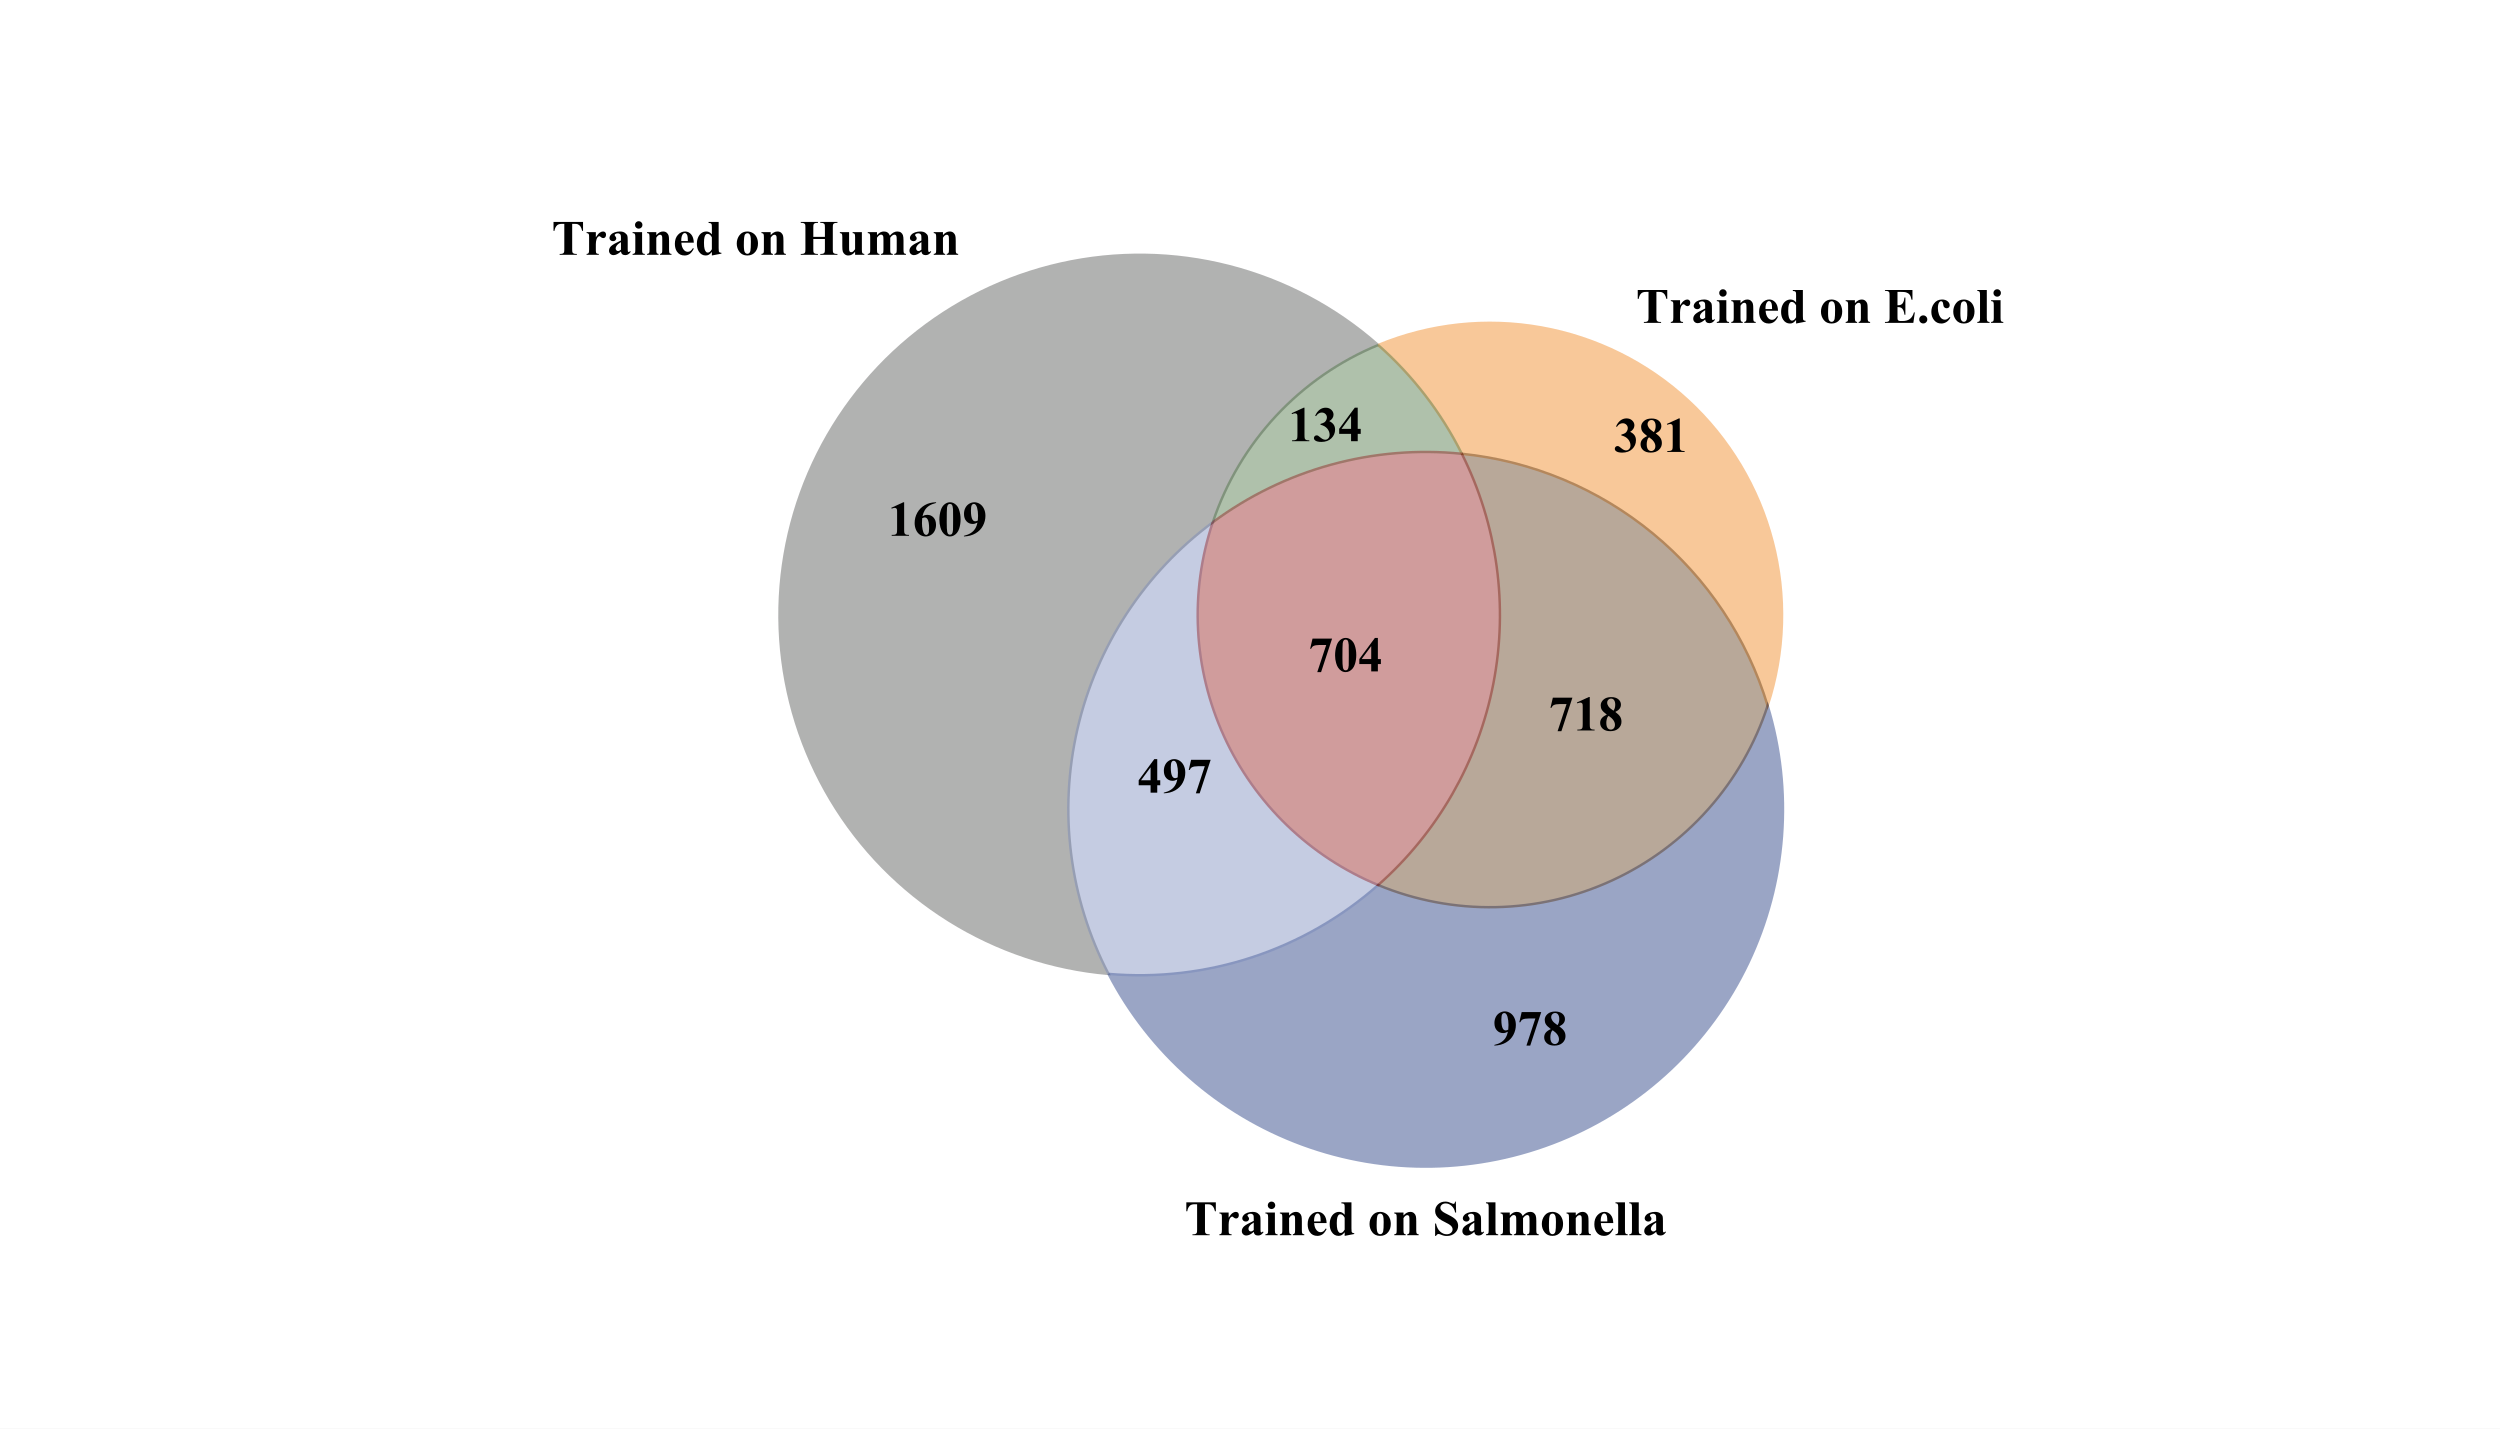
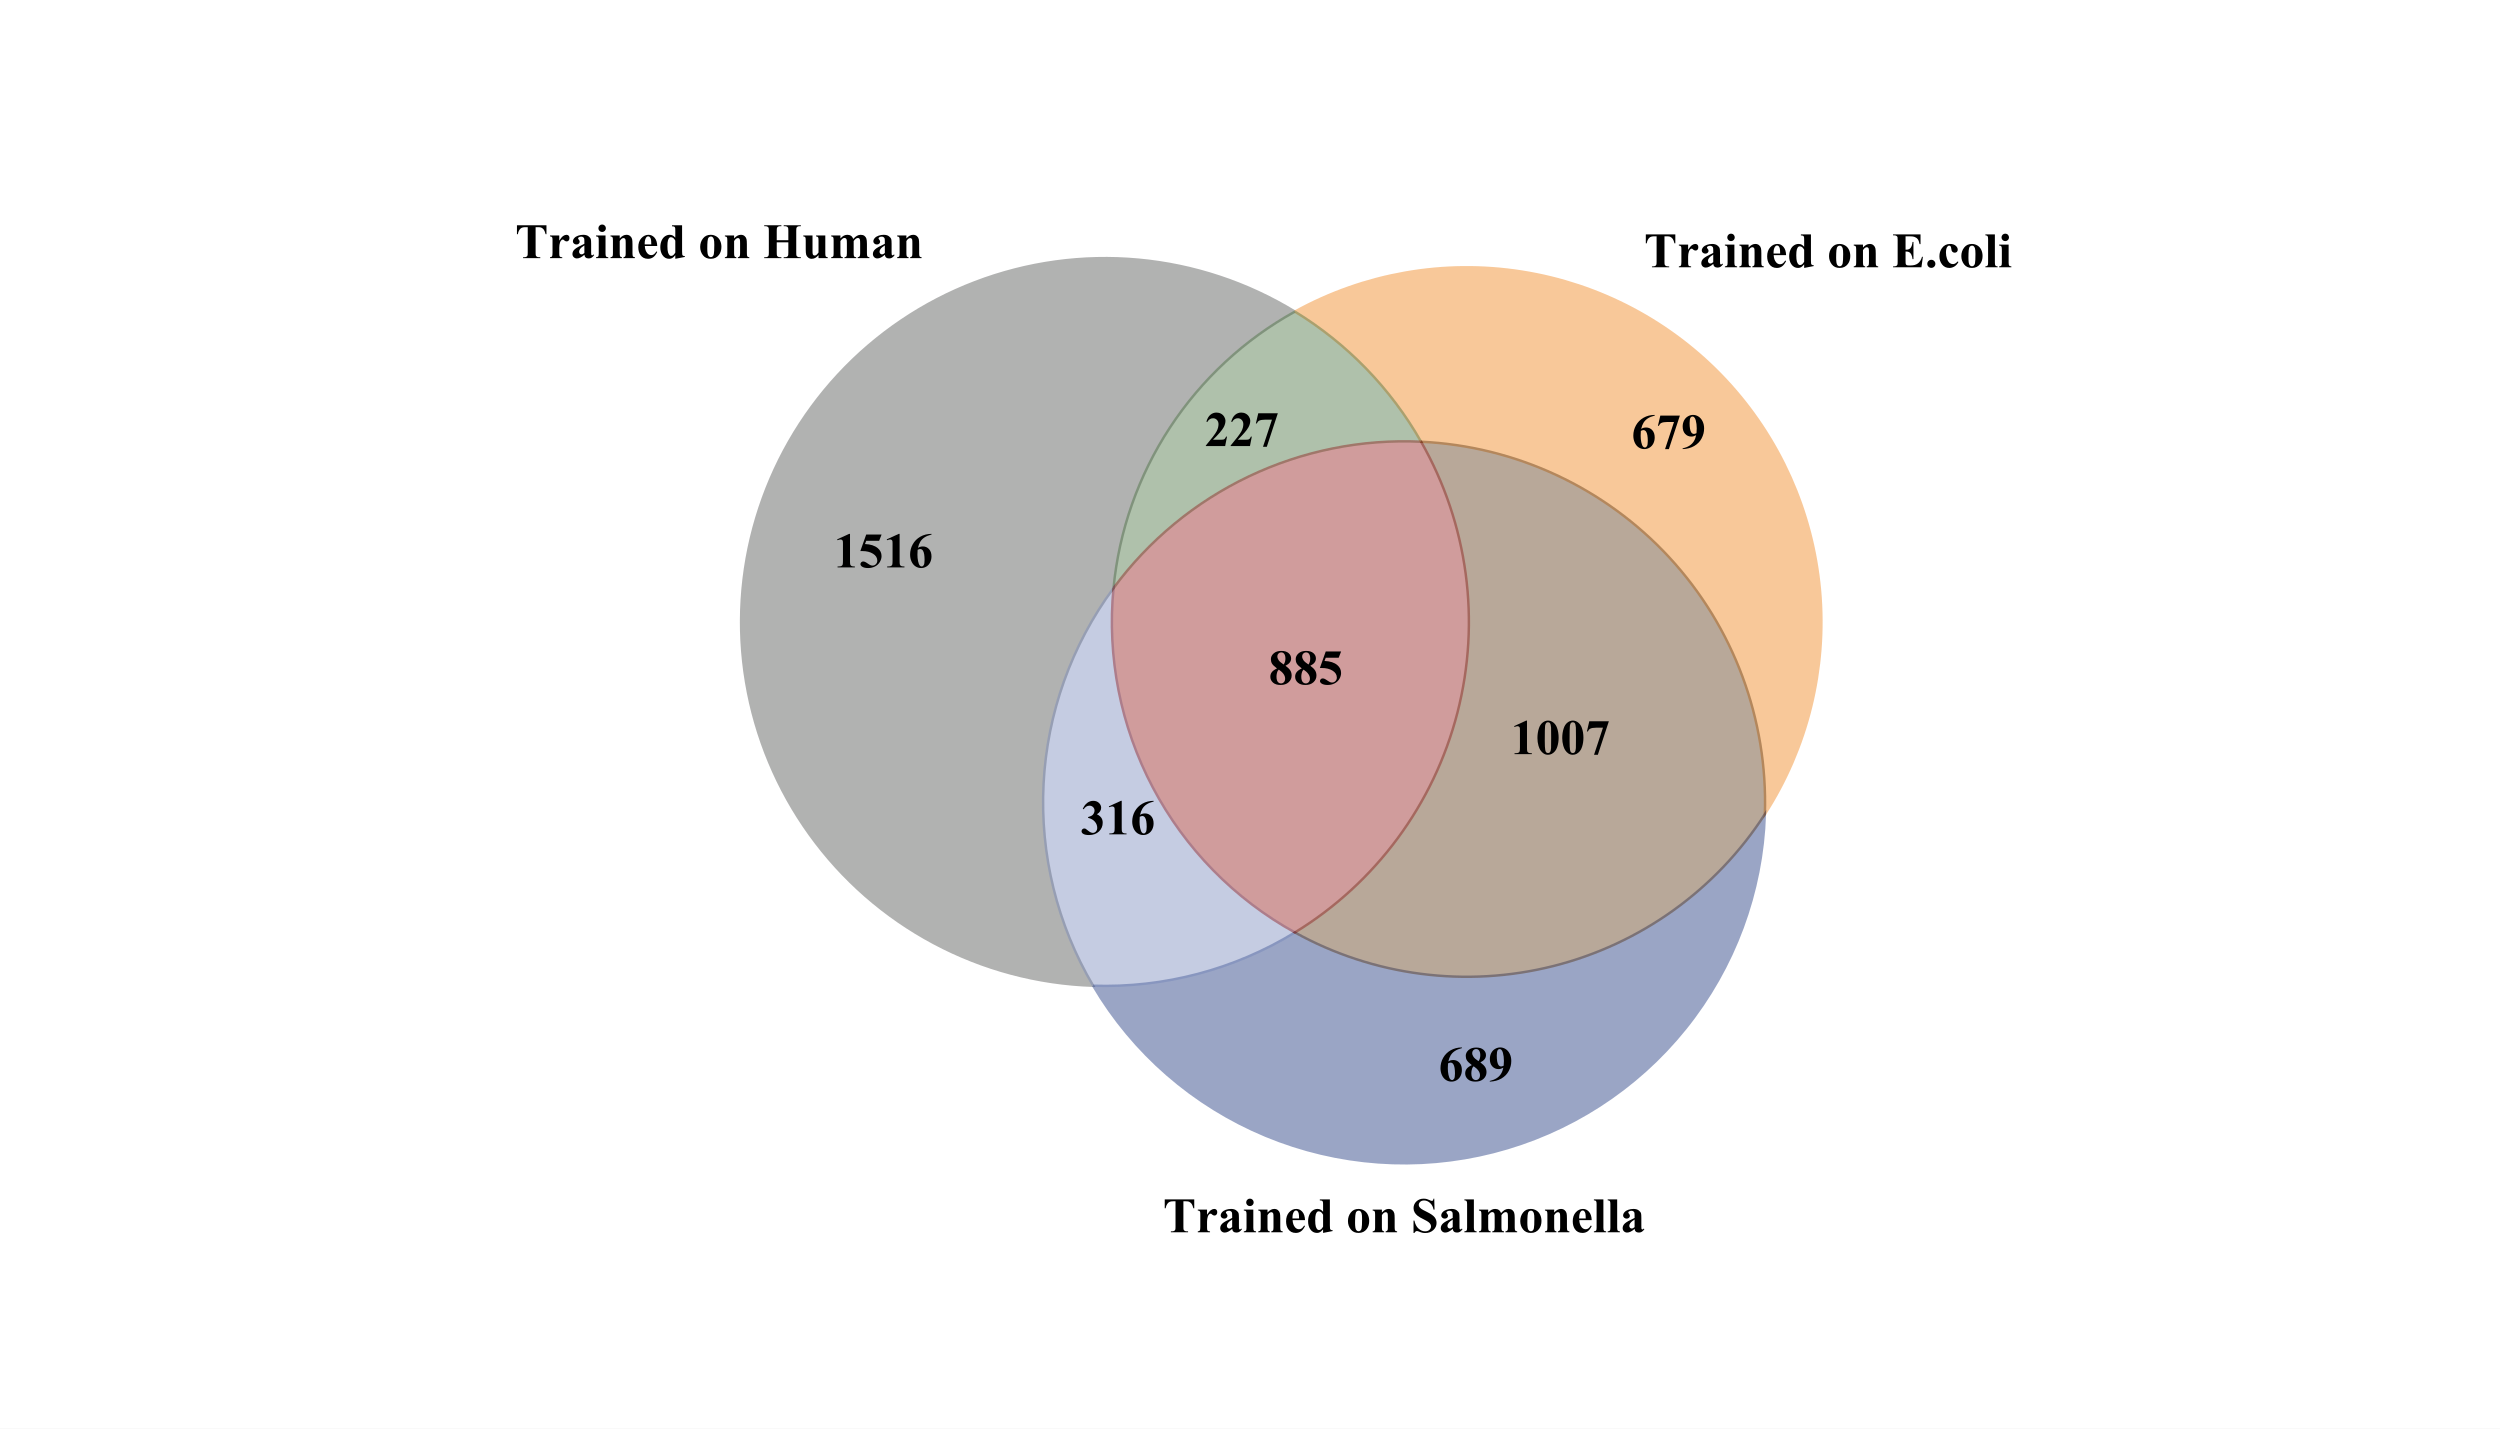
<svg xmlns="http://www.w3.org/2000/svg" xmlns:xlink="http://www.w3.org/1999/xlink" height="576pt" version="1.1" viewBox="0 0 1008 576" width="1008pt">
  <defs>
    <style type="text/css">
*{stroke-linecap:butt;stroke-linejoin:round;}
  </style>
  </defs>
  <g id="figure_1">
    <g id="patch_1">
      <path d="M 0 576  L 1008 576  L 1008 0  L 0 0  z " style="fill:#ffffff;" />
    </g>
    <g id="axes_1">
      <g id="patch_2">
-         <path clip-path="url(#p890571fbb8)" d="M 555.679 139.116  C 538.462 123.911 517.88 113.004 495.63 107.296  C 473.38 101.587 450.09 101.238 427.679 106.276  C 405.268 111.315 384.368 121.598 366.702 136.281  C 349.036 150.963 335.103 169.628 326.05 190.74  C 316.997 211.851 313.08 234.812 314.622 257.731  C 316.165 280.65 323.122 302.879 334.921 322.588  C 346.721 342.296 363.029 358.927 382.503 371.11  C 401.976 383.293 424.065 390.685 446.949 392.676  C 431.177 362.287 426.741 327.249 434.444 293.889  C 442.147 260.528 461.495 230.982 488.994 210.585  C 494.347 194.594 503.071 179.937 514.575 167.608  C 526.079 155.279 540.097 145.562 555.679 139.116  " style="fill:#3d3e3d;opacity:0.4;stroke:#3d3e3d;stroke-linejoin:miter;" />
+         <path clip-path="url(#p8c8523b0d9)" d="M 522.103 125.64  C 502.943 113.919 481.345 106.752 458.978 104.694  C 436.611 102.636 414.068 105.741 393.09 113.769  C 372.113 121.797 353.256 134.536 337.978 151.001  C 322.7 167.466 311.405 187.221 304.965 208.739  C 298.526 230.258 297.113 252.97 300.836 275.121  C 304.558 297.271 313.318 318.274 326.438 336.506  C 339.557 354.737 356.689 369.715 376.51 380.281  C 396.331 390.847 418.316 396.722 440.765 397.452  C 426.263 372.872 419.306 344.561 420.764 316.059  C 422.221 287.557 432.03 260.103 448.964 237.13  C 451.185 214.006 459.006 191.766 471.748 172.342  C 484.491 152.918 501.776 136.887 522.103 125.64  " style="fill:#3d3e3d;opacity:0.4;stroke:#3d3e3d;stroke-linejoin:miter;" />
      </g>
      <g id="patch_3">
-         <path clip-path="url(#p890571fbb8)" d="M 555.679 139.116  C 562.639 145.262 568.992 152.061 574.654 159.42  C 580.315 166.779 585.257 174.664 589.413 182.966  C 617.688 185.843 644.489 197.023 666.426 215.092  C 688.363 233.16 704.472 257.322 712.714 284.521  C 719.698 263.113 720.4 240.145 714.736 218.35  C 709.073 196.556 697.278 176.836 680.755 161.536  C 664.232 146.237 643.664 135.991 621.499 132.018  C 599.334 128.045 576.488 130.509 555.679 139.116  " style="fill:#ee7600;opacity:0.4;stroke:#ee7600;stroke-linejoin:miter;" />
+         <path clip-path="url(#p8c8523b0d9)" d="M 522.103 125.64  C 532.618 132.073 542.28 139.805 550.862 148.653  C 559.443 157.502 566.876 167.397 572.983 178.104  C 611.169 179.905 647.149 196.68 673.078 224.772  C 699.007 252.863 712.853 290.068 711.597 328.276  C 728.85 301.497 736.673 269.707 733.817 237.98  C 730.961 206.252 717.587 176.37 695.829 153.102  C 674.07 129.835 645.151 114.489 613.685 109.516  C 582.22 104.542 549.977 110.219 522.103 125.64  " style="fill:#ee7600;opacity:0.4;stroke:#ee7600;stroke-linejoin:miter;" />
      </g>
      <g id="patch_4">
-         <path clip-path="url(#p890571fbb8)" d="M 555.679 139.116  C 540.097 145.562 526.079 155.279 514.575 167.608  C 503.071 179.937 494.347 194.594 488.994 210.585  C 503.299 199.974 519.448 192.107 536.621 187.384  C 553.794 182.661 571.694 181.163 589.413 182.966  C 585.257 174.664 580.315 166.779 574.654 159.42  C 568.992 152.061 562.639 145.262 555.679 139.116  " style="fill:#37652d;opacity:0.4;stroke:#37652d;stroke-linejoin:miter;" />
+         <path clip-path="url(#p8c8523b0d9)" d="M 522.103 125.64  C 501.776 136.887 484.491 152.918 471.748 172.342  C 459.006 191.766 451.185 214.006 448.964 237.13  C 463.18 217.845 481.94 202.365 503.573 192.068  C 525.207 181.772 549.051 176.975 572.983 178.104  C 566.876 167.397 559.443 157.502 550.862 148.653  C 542.28 139.805 532.618 132.073 522.103 125.64  " style="fill:#37652d;opacity:0.4;stroke:#37652d;stroke-linejoin:miter;" />
      </g>
      <g id="patch_5">
-         <path clip-path="url(#p890571fbb8)" d="M 446.949 392.676  C 463.489 424.542 491.357 449.103 525.048 461.508  C 558.74 473.912 595.882 473.286 629.136 459.753  C 662.391 446.22 689.415 420.733 704.871 388.328  C 720.327 355.922 723.126 318.881 712.714 284.521  C 707.679 299.953 699.508 314.18 688.716 326.306  C 677.924 338.432 664.741 348.197 649.996 354.988  C 635.252 361.779 619.262 365.449 603.032 365.769  C 586.802 366.089 570.68 363.05 555.679 356.845  C 540.929 369.872 523.684 379.766 504.994 385.925  C 486.303 392.084 466.554 394.381 446.949 392.676  " style="fill:#031f6f;opacity:0.4;stroke:#031f6f;stroke-linejoin:miter;" />
+         <path clip-path="url(#p8c8523b0d9)" d="M 440.765 397.452  C 456.776 424.59 481.174 445.808 510.27 457.9  C 539.366 469.991 571.616 472.313 602.145 464.516  C 632.673 456.718 659.859 439.215 679.593 414.651  C 699.327 390.088 710.561 359.768 711.597 328.276  C 691.954 358.764 661.433 380.668 626.262 389.52  C 591.091 398.371 553.838 393.524 522.103 375.966  C 509.951 383.4 496.781 389.025 483.007 392.664  C 469.234 396.302 455.004 397.915 440.765 397.452  " style="fill:#031f6f;opacity:0.4;stroke:#031f6f;stroke-linejoin:miter;" />
      </g>
      <g id="patch_6">
-         <path clip-path="url(#p890571fbb8)" d="M 446.949 392.676  C 466.554 394.381 486.303 392.084 504.994 385.925  C 523.684 379.766 540.929 369.872 555.679 356.845  C 528.119 345.445 505.89 323.993 493.517 296.855  C 481.144 269.717 479.527 238.868 488.994 210.585  C 461.495 230.982 442.147 260.528 434.444 293.889  C 426.741 327.249 431.177 362.287 446.949 392.676  " style="fill:#6e80b7;opacity:0.4;stroke:#6e80b7;stroke-linejoin:miter;" />
+         <path clip-path="url(#p8c8523b0d9)" d="M 440.765 397.452  C 455.004 397.915 469.234 396.302 483.007 392.664  C 496.781 389.025 509.951 383.4 522.103 375.966  C 497.712 362.471 477.789 342.136 464.796 317.473  C 451.804 292.81 446.3 264.879 448.964 237.13  C 432.03 260.103 422.221 287.557 420.764 316.059  C 419.306 344.561 426.263 372.872 440.765 397.452  " style="fill:#6e80b7;opacity:0.4;stroke:#6e80b7;stroke-linejoin:miter;" />
      </g>
      <g id="patch_7">
-         <path clip-path="url(#p890571fbb8)" d="M 589.413 182.966  C 603.75 211.607 608.219 244.201 602.119 275.643  C 596.019 307.085 579.686 335.644 555.679 356.845  C 570.68 363.05 586.802 366.089 603.032 365.769  C 619.262 365.449 635.252 361.779 649.996 354.988  C 664.741 348.197 677.924 338.432 688.716 326.306  C 699.508 314.18 707.679 299.953 712.714 284.521  C 704.472 257.322 688.363 233.16 666.426 215.092  C 644.489 197.023 617.688 185.843 589.413 182.966  " style="fill:#4d2600;opacity:0.4;stroke:#4d2600;stroke-linejoin:miter;" />
+         <path clip-path="url(#p8c8523b0d9)" d="M 572.983 178.104  C 591.872 211.218 597.131 250.424 587.637 287.345  C 578.143 324.266 554.623 356.072 522.103 375.966  C 553.838 393.524 591.091 398.371 626.262 389.52  C 661.433 380.668 691.954 358.764 711.597 328.276  C 712.853 290.068 699.007 252.863 673.078 224.772  C 647.149 196.68 611.169 179.905 572.983 178.104  " style="fill:#4d2600;opacity:0.4;stroke:#4d2600;stroke-linejoin:miter;" />
      </g>
      <g id="patch_8">
-         <path clip-path="url(#p890571fbb8)" d="M 488.994 210.585  C 479.527 238.868 481.144 269.717 493.517 296.855  C 505.89 323.993 528.119 345.445 555.679 356.845  C 579.686 335.644 596.019 307.085 602.119 275.643  C 608.219 244.201 603.75 211.607 589.413 182.966  C 571.694 181.163 553.794 182.661 536.621 187.384  C 519.448 192.107 503.299 199.974 488.994 210.585  " style="fill:#890707;opacity:0.4;stroke:#890707;stroke-linejoin:miter;" />
+         <path clip-path="url(#p8c8523b0d9)" d="M 448.964 237.13  C 446.3 264.879 451.804 292.81 464.796 317.473  C 477.789 342.136 497.712 362.471 522.103 375.966  C 554.623 356.072 578.143 324.266 587.637 287.345  C 597.131 250.424 591.872 211.218 572.983 178.104  C 549.051 176.975 525.207 181.772 503.573 192.068  C 481.94 202.365 463.18 217.845 448.964 237.13  " style="fill:#890707;opacity:0.4;stroke:#890707;stroke-linejoin:miter;" />
      </g>
      <g id="text_1">
        <defs>
          <path d="M 32.562 67.578  L 32.562 13.422  Q 32.562 7.328 33.094 5.641  Q 33.641 3.953 35.344 2.875  Q 37.062 1.812 40.828 1.812  L 42.328 1.812  L 42.328 0  L 7.469 0  L 7.469 1.812  L 9.234 1.812  Q 13.484 1.812 15.281 2.781  Q 17.094 3.766 17.719 5.469  Q 18.359 7.172 18.359 13.422  L 18.359 47.75  Q 18.359 52.344 17.922 53.484  Q 17.484 54.641 16.281 55.438  Q 15.094 56.25 13.531 56.25  Q 11.031 56.25 7.469 54.688  L 6.594 56.453  L 30.953 67.578  z " id="TimesNewRomanPS-BoldMT-49" />
+           <path d="M 15.234 66.219  L 46.234 66.219  L 41.312 53.609  L 15.234 53.609  L 12.75 47.016  Q 29.594 46.391 38.672 38.625  Q 46.141 32.234 46.141 22.703  Q 46.141 16.609 42.672 10.766  Q 39.203 4.938 32.906 1.781  Q 26.609 -1.375 19.094 -1.375  Q 10.984 -1.375 6.641 1.656  Q 3.609 3.812 3.609 6.547  Q 3.609 8.641 5.188 10.25  Q 6.781 11.859 8.891 11.859  Q 10.797 11.859 12.75 11.078  Q 14.703 10.297 19.438 6.984  Q 22.406 4.938 24.562 4.156  Q 26.078 3.562 27.984 3.562  Q 31.984 3.562 34.781 6.484  Q 37.594 9.422 37.594 13.531  Q 37.594 22.125 29 27.484  Q 20.406 32.859 7.328 32.859  Q 6 32.859 3.375 32.812  z " id="TimesNewRomanPS-BoldMT-53" />
          <path d="M 46.969 67.578  L 46.969 66.219  Q 38.141 63.969 32.781 60.422  Q 27.438 56.891 24.328 51.828  Q 21.234 46.781 19.531 39.312  Q 21.688 40.766 23.094 41.219  Q 26.266 42.188 29.5 42.188  Q 36.922 42.188 41.875 36.781  Q 46.828 31.391 46.828 22.078  Q 46.828 15.531 44.141 10.062  Q 41.453 4.594 36.516 1.609  Q 31.594 -1.375 25.984 -1.375  Q 19.875 -1.375 14.688 1.969  Q 9.516 5.328 6.609 11.766  Q 3.719 18.219 3.719 25.781  Q 3.719 36.922 9.062 46.516  Q 14.406 56.109 24.234 61.797  Q 34.078 67.484 46.969 67.578  z M 18.891 35.359  Q 18.5 28.609 18.5 25.484  Q 18.5 18.75 19.797 12.453  Q 21.094 6.156 23.344 3.609  Q 24.953 1.812 27.156 1.812  Q 29.391 1.812 31.141 4.422  Q 32.906 7.031 32.906 15.047  Q 32.906 28.516 29.641 33.641  Q 27.547 36.969 23.969 36.969  Q 22.016 36.969 18.891 35.359  z " id="TimesNewRomanPS-BoldMT-54" />
+         </defs>
+         <g transform="translate(336.2092 228.7635)scale(0.2 -0.2)">
+           <use xlink:href="#TimesNewRomanPS-BoldMT-49" />
+           <use x="50" xlink:href="#TimesNewRomanPS-BoldMT-53" />
+           <use x="100" xlink:href="#TimesNewRomanPS-BoldMT-49" />
+           <use x="150" xlink:href="#TimesNewRomanPS-BoldMT-54" />
+         </g>
+       </g>
+       <g id="text_2">
+         <defs>
+           <path d="M 17.719 -1.375  L 35.75 53.266  L 22.016 53.266  Q 13.969 53.266 9.906 51.172  Q 7.078 49.703 5.219 45.656  L 3.375 45.656  L 8.156 66.219  L 47.609 66.219  L 25.391 -1.375  z " id="TimesNewRomanPS-BoldMT-55" />
+           <path d="M 3.078 -1.375  L 3.078 0  Q 11.188 1.859 16.828 5.469  Q 22.469 9.078 25.75 14.406  Q 29.047 19.734 30.375 26.656  Q 27.344 25.094 25.219 24.484  Q 23.094 23.875 20.75 23.875  Q 13.234 23.875 8.219 29.297  Q 3.219 34.719 3.219 44.141  Q 3.219 50.688 5.922 56.125  Q 8.641 61.578 13.672 64.578  Q 18.703 67.578 24.125 67.578  Q 29.938 67.578 35.109 64.25  Q 40.281 60.938 43.359 54.641  Q 46.438 48.344 46.438 40.281  Q 46.438 29.828 41.422 20.25  Q 36.422 10.688 26.516 4.906  Q 16.609 -0.875 3.078 -1.375  z M 31.109 30.766  Q 31.594 36.234 31.594 40.375  Q 31.594 49.266 29.547 56.938  Q 28.375 61.188 26.078 63.188  Q 24.859 64.266 22.906 64.266  Q 20.453 64.266 19.094 62.156  Q 17.188 59.281 17.188 51.172  Q 17.188 37.641 20.406 32.516  Q 22.516 29.203 26.078 29.203  Q 27.984 29.203 31.109 30.766  z " id="TimesNewRomanPS-BoldMT-57" />
+         </defs>
+         <g transform="translate(657.8089 180.8021)scale(0.2 -0.2)">
+           <use xlink:href="#TimesNewRomanPS-BoldMT-54" />
+           <use x="50" xlink:href="#TimesNewRomanPS-BoldMT-55" />
+           <use x="100" xlink:href="#TimesNewRomanPS-BoldMT-57" />
+         </g>
+       </g>
+       <g id="text_3">
+         <defs>
+           <path d="M 41.406 0  L 2.438 0  L 2.438 1.078  Q 20.359 22.406 24.188 29.781  Q 28.031 37.156 28.031 44.188  Q 28.031 49.312 24.859 52.703  Q 21.688 56.109 17.094 56.109  Q 9.578 56.109 5.422 48.578  L 3.609 49.219  Q 6.25 58.594 11.625 63.078  Q 17 67.578 24.031 67.578  Q 29.047 67.578 33.203 65.234  Q 37.359 62.891 39.703 58.812  Q 42.047 54.734 42.047 51.172  Q 42.047 44.672 38.422 37.984  Q 33.5 28.953 16.891 12.797  L 31.203 12.797  Q 36.469 12.797 38.062 13.234  Q 39.656 13.672 40.672 14.719  Q 41.703 15.766 43.359 19.141  L 45.125 19.141  z " id="TimesNewRomanPS-BoldMT-50" />
+         </defs>
+         <g transform="translate(485.6998 179.8629)scale(0.2 -0.2)">
+           <use xlink:href="#TimesNewRomanPS-BoldMT-50" />
+           <use x="50" xlink:href="#TimesNewRomanPS-BoldMT-50" />
+           <use x="100" xlink:href="#TimesNewRomanPS-BoldMT-55" />
+         </g>
+       </g>
+       <g id="text_4">
+         <defs>
+           <path d="M 34.078 37.406  Q 41.062 32.281 43.766 27.859  Q 46.484 23.438 46.484 17.719  Q 46.484 9.719 40.453 4.172  Q 34.422 -1.375 24.078 -1.375  Q 14.266 -1.375 8.891 3.453  Q 3.516 8.297 3.516 15.281  Q 3.516 20.609 6.609 24.609  Q 9.719 28.609 16.938 31.938  Q 9.078 37.938 6.859 41.75  Q 4.641 45.562 4.641 50.594  Q 4.641 57.234 10.281 62.281  Q 15.922 67.328 25.734 67.328  Q 35.203 67.328 40.297 62.859  Q 45.406 58.406 45.406 52.156  Q 45.406 47.469 42.641 43.875  Q 39.891 40.281 34.078 37.406  z M 30.375 39.891  Q 32.172 42.328 33.047 45.359  Q 33.938 48.391 33.938 52  Q 33.938 58.344 31.203 61.719  Q 29.156 64.312 25.531 64.312  Q 22.266 64.312 19.969 61.938  Q 17.672 59.578 17.672 56.062  Q 17.672 52.484 20.234 48.656  Q 22.797 44.828 30.375 39.891  z M 20.609 29.594  Q 19.094 28.219 18.453 27.094  Q 17.484 25.391 16.703 22.109  Q 15.922 18.844 15.922 15.281  Q 15.922 10.688 17.094 7.594  Q 18.266 4.5 20.438 3.125  Q 22.609 1.766 24.906 1.766  Q 28.469 1.766 30.906 4.375  Q 33.344 6.984 33.344 11.531  Q 33.344 21 20.609 29.594  z " id="TimesNewRomanPS-BoldMT-56" />
+         </defs>
+         <g transform="translate(580.0616 435.8381)scale(0.2 -0.2)">
+           <use xlink:href="#TimesNewRomanPS-BoldMT-54" />
+           <use x="50" xlink:href="#TimesNewRomanPS-BoldMT-56" />
+           <use x="100" xlink:href="#TimesNewRomanPS-BoldMT-57" />
+         </g>
+       </g>
+       <g id="text_5">
+         <defs>
+           <path d="M 14.797 33.203  L 14.797 34.906  Q 20.359 36.531 22.5 37.922  Q 24.656 39.312 26.219 42.156  Q 27.781 45.016 27.781 47.953  Q 27.781 52 24.828 54.906  Q 21.875 57.812 17.484 57.812  Q 10.641 57.812 5.859 50.594  L 4.047 51.219  Q 7.562 59.375 13.062 63.469  Q 18.562 67.578 25.297 67.578  Q 32.172 67.578 36.641 63.375  Q 41.109 59.188 41.109 53.562  Q 41.109 49.906 39.031 46.5  Q 36.969 43.109 32.516 40.531  Q 38.234 37.75 41.234 33.672  Q 44.234 29.594 44.234 23.438  Q 44.234 13.094 36.734 5.828  Q 29.25 -1.422 16.656 -1.422  Q 8.25 -1.422 4.391 1.375  Q 1.609 3.328 1.609 6.391  Q 1.609 8.641 3.219 10.219  Q 4.828 11.812 6.938 11.812  Q 8.547 11.812 9.969 11.141  Q 10.75 10.75 15.5 6.859  Q 20.266 2.984 24.422 2.984  Q 28.031 2.984 30.609 5.828  Q 33.203 8.688 33.203 13.094  Q 33.203 19.781 28.516 25.422  Q 23.828 31.062 14.797 33.203  z " id="TimesNewRomanPS-BoldMT-51" />
+         </defs>
+         <g transform="translate(435.7629 336.4093)scale(0.2 -0.2)">
+           <use xlink:href="#TimesNewRomanPS-BoldMT-51" />
+           <use x="50" xlink:href="#TimesNewRomanPS-BoldMT-49" />
+           <use x="100" xlink:href="#TimesNewRomanPS-BoldMT-54" />
+         </g>
+       </g>
+       <g id="text_6">
+         <defs>
          <path d="M 46.344 33.109  Q 46.344 23.188 43.562 14.594  Q 41.891 9.328 39.078 5.953  Q 36.281 2.594 32.719 0.609  Q 29.156 -1.375 24.953 -1.375  Q 20.172 -1.375 16.312 1.062  Q 12.453 3.516 9.469 8.062  Q 7.328 11.375 5.719 16.891  Q 3.609 24.359 3.609 32.328  Q 3.609 43.109 6.641 52.156  Q 9.125 59.625 14.203 63.594  Q 19.281 67.578 24.953 67.578  Q 30.719 67.578 35.719 63.641  Q 40.719 59.719 43.062 53.078  Q 46.344 43.953 46.344 33.109  z M 31.297 33.203  Q 31.297 50.594 31.109 53.469  Q 30.609 60.25 28.766 62.641  Q 27.547 64.203 24.812 64.203  Q 22.703 64.203 21.484 63.031  Q 19.672 61.328 19.031 57  Q 18.406 52.688 18.406 26.859  Q 18.406 12.797 19.391 8.016  Q 20.125 4.547 21.484 3.375  Q 22.859 2.203 25.094 2.203  Q 27.547 2.203 28.766 3.766  Q 30.812 6.5 31.109 12.203  z " id="TimesNewRomanPS-BoldMT-48" />
-           <path d="M 3.078 -1.375  L 3.078 0  Q 11.188 1.859 16.828 5.469  Q 22.469 9.078 25.75 14.406  Q 29.047 19.734 30.375 26.656  Q 27.344 25.094 25.219 24.484  Q 23.094 23.875 20.75 23.875  Q 13.234 23.875 8.219 29.297  Q 3.219 34.719 3.219 44.141  Q 3.219 50.688 5.922 56.125  Q 8.641 61.578 13.672 64.578  Q 18.703 67.578 24.125 67.578  Q 29.938 67.578 35.109 64.25  Q 40.281 60.938 43.359 54.641  Q 46.438 48.344 46.438 40.281  Q 46.438 29.828 41.422 20.25  Q 36.422 10.688 26.516 4.906  Q 16.609 -0.875 3.078 -1.375  z M 31.109 30.766  Q 31.594 36.234 31.594 40.375  Q 31.594 49.266 29.547 56.938  Q 28.375 61.188 26.078 63.188  Q 24.859 64.266 22.906 64.266  Q 20.453 64.266 19.094 62.156  Q 17.188 59.281 17.188 51.172  Q 17.188 37.641 20.406 32.516  Q 22.516 29.203 26.078 29.203  Q 27.984 29.203 31.109 30.766  z " id="TimesNewRomanPS-BoldMT-57" />
-         </defs>
-         <g transform="translate(358.0382 216.0308)scale(0.2 -0.2)">
+         </defs>
+         <g transform="translate(609.1708 304.0552)scale(0.2 -0.2)">
          <use xlink:href="#TimesNewRomanPS-BoldMT-49" />
-           <use x="50" xlink:href="#TimesNewRomanPS-BoldMT-54" />
+           <use x="50" xlink:href="#TimesNewRomanPS-BoldMT-48" />
          <use x="100" xlink:href="#TimesNewRomanPS-BoldMT-48" />
-           <use x="150" xlink:href="#TimesNewRomanPS-BoldMT-57" />
-         </g>
-       </g>
-       <g id="text_2">
-         <defs>
-           <path d="M 14.797 33.203  L 14.797 34.906  Q 20.359 36.531 22.5 37.922  Q 24.656 39.312 26.219 42.156  Q 27.781 45.016 27.781 47.953  Q 27.781 52 24.828 54.906  Q 21.875 57.812 17.484 57.812  Q 10.641 57.812 5.859 50.594  L 4.047 51.219  Q 7.562 59.375 13.062 63.469  Q 18.562 67.578 25.297 67.578  Q 32.172 67.578 36.641 63.375  Q 41.109 59.188 41.109 53.562  Q 41.109 49.906 39.031 46.5  Q 36.969 43.109 32.516 40.531  Q 38.234 37.75 41.234 33.672  Q 44.234 29.594 44.234 23.438  Q 44.234 13.094 36.734 5.828  Q 29.25 -1.422 16.656 -1.422  Q 8.25 -1.422 4.391 1.375  Q 1.609 3.328 1.609 6.391  Q 1.609 8.641 3.219 10.219  Q 4.828 11.812 6.938 11.812  Q 8.547 11.812 9.969 11.141  Q 10.75 10.75 15.5 6.859  Q 20.266 2.984 24.422 2.984  Q 28.031 2.984 30.609 5.828  Q 33.203 8.688 33.203 13.094  Q 33.203 19.781 28.516 25.422  Q 23.828 31.062 14.797 33.203  z " id="TimesNewRomanPS-BoldMT-51" />
-           <path d="M 34.078 37.406  Q 41.062 32.281 43.766 27.859  Q 46.484 23.438 46.484 17.719  Q 46.484 9.719 40.453 4.172  Q 34.422 -1.375 24.078 -1.375  Q 14.266 -1.375 8.891 3.453  Q 3.516 8.297 3.516 15.281  Q 3.516 20.609 6.609 24.609  Q 9.719 28.609 16.938 31.938  Q 9.078 37.938 6.859 41.75  Q 4.641 45.562 4.641 50.594  Q 4.641 57.234 10.281 62.281  Q 15.922 67.328 25.734 67.328  Q 35.203 67.328 40.297 62.859  Q 45.406 58.406 45.406 52.156  Q 45.406 47.469 42.641 43.875  Q 39.891 40.281 34.078 37.406  z M 30.375 39.891  Q 32.172 42.328 33.047 45.359  Q 33.938 48.391 33.938 52  Q 33.938 58.344 31.203 61.719  Q 29.156 64.312 25.531 64.312  Q 22.266 64.312 19.969 61.938  Q 17.672 59.578 17.672 56.062  Q 17.672 52.484 20.234 48.656  Q 22.797 44.828 30.375 39.891  z M 20.609 29.594  Q 19.094 28.219 18.453 27.094  Q 17.484 25.391 16.703 22.109  Q 15.922 18.844 15.922 15.281  Q 15.922 10.688 17.094 7.594  Q 18.266 4.5 20.438 3.125  Q 22.609 1.766 24.906 1.766  Q 28.469 1.766 30.906 4.375  Q 33.344 6.984 33.344 11.531  Q 33.344 21 20.609 29.594  z " id="TimesNewRomanPS-BoldMT-56" />
-         </defs>
-         <g transform="translate(650.7677 182.211)scale(0.2 -0.2)">
-           <use xlink:href="#TimesNewRomanPS-BoldMT-51" />
+           <use x="150" xlink:href="#TimesNewRomanPS-BoldMT-55" />
+         </g>
+       </g>
+       <g id="text_7">
+         <g transform="translate(511.4946 275.9088)scale(0.2 -0.2)">
+           <use xlink:href="#TimesNewRomanPS-BoldMT-56" />
          <use x="50" xlink:href="#TimesNewRomanPS-BoldMT-56" />
-           <use x="100" xlink:href="#TimesNewRomanPS-BoldMT-49" />
-         </g>
-       </g>
-       <g id="text_3">
-         <defs>
-           <path d="M 2.484 24.953  L 33.938 67.578  L 39.891 67.578  L 39.891 24.953  L 45.953 24.953  L 45.953 14.844  L 39.891 14.844  L 39.891 0  L 26.469 0  L 26.469 14.844  L 2.484 14.844  z M 7.234 24.953  L 26.469 24.953  L 26.469 51.078  z " id="TimesNewRomanPS-BoldMT-52" />
-         </defs>
-         <g transform="translate(519.4549 177.8978)scale(0.2 -0.2)">
-           <use xlink:href="#TimesNewRomanPS-BoldMT-49" />
-           <use x="50" xlink:href="#TimesNewRomanPS-BoldMT-51" />
-           <use x="100" xlink:href="#TimesNewRomanPS-BoldMT-52" />
-         </g>
-       </g>
-       <g id="text_4">
-         <defs>
-           <path d="M 17.719 -1.375  L 35.75 53.266  L 22.016 53.266  Q 13.969 53.266 9.906 51.172  Q 7.078 49.703 5.219 45.656  L 3.375 45.656  L 8.156 66.219  L 47.609 66.219  L 25.391 -1.375  z " id="TimesNewRomanPS-BoldMT-55" />
-         </defs>
-         <g transform="translate(601.9091 421.3114)scale(0.2 -0.2)">
-           <use xlink:href="#TimesNewRomanPS-BoldMT-57" />
-           <use x="50" xlink:href="#TimesNewRomanPS-BoldMT-55" />
-           <use x="100" xlink:href="#TimesNewRomanPS-BoldMT-56" />
-         </g>
-       </g>
-       <g id="text_5">
-         <g transform="translate(458.6215 319.5959)scale(0.2 -0.2)">
-           <use xlink:href="#TimesNewRomanPS-BoldMT-52" />
-           <use x="50" xlink:href="#TimesNewRomanPS-BoldMT-57" />
-           <use x="100" xlink:href="#TimesNewRomanPS-BoldMT-55" />
-         </g>
-       </g>
-       <g id="text_6">
-         <g transform="translate(624.4787 294.536)scale(0.2 -0.2)">
-           <use xlink:href="#TimesNewRomanPS-BoldMT-55" />
-           <use x="50" xlink:href="#TimesNewRomanPS-BoldMT-49" />
-           <use x="100" xlink:href="#TimesNewRomanPS-BoldMT-56" />
-         </g>
-       </g>
-       <g id="text_7">
-         <g transform="translate(527.5815 270.7173)scale(0.2 -0.2)">
-           <use xlink:href="#TimesNewRomanPS-BoldMT-55" />
-           <use x="50" xlink:href="#TimesNewRomanPS-BoldMT-48" />
-           <use x="100" xlink:href="#TimesNewRomanPS-BoldMT-52" />
+           <use x="100" xlink:href="#TimesNewRomanPS-BoldMT-53" />
        </g>
      </g>
      <g id="text_8">
        <defs>
          <path d="M 63.094 66.219  L 63.094 48.297  L 61.328 48.297  Q 59.766 54.5 57.859 57.203  Q 55.953 59.906 52.641 61.531  Q 50.781 62.406 46.141 62.406  L 41.219 62.406  L 41.219 11.328  Q 41.219 6.25 41.766 4.984  Q 42.328 3.719 43.969 2.766  Q 45.609 1.812 48.438 1.812  L 50.641 1.812  L 50.641 0  L 15.969 0  L 15.969 1.812  L 18.172 1.812  Q 21.047 1.812 22.797 2.828  Q 24.078 3.516 24.812 5.172  Q 25.344 6.344 25.344 11.328  L 25.344 62.406  L 20.562 62.406  Q 13.875 62.406 10.844 59.578  Q 6.594 55.609 5.469 48.297  L 3.609 48.297  L 3.609 66.219  z " id="TimesNewRomanPS-BoldMT-84" />
          <path d="M 22.312 45.656  L 22.312 35.297  Q 26.859 42.391 30.266 44.703  Q 33.688 47.016 36.859 47.016  Q 39.594 47.016 41.234 45.328  Q 42.875 43.656 42.875 40.578  Q 42.875 37.312 41.281 35.5  Q 39.703 33.688 37.453 33.688  Q 34.859 33.688 32.953 35.344  Q 31.062 37.016 30.719 37.203  Q 30.219 37.5 29.594 37.5  Q 28.172 37.5 26.906 36.422  Q 24.906 34.766 23.875 31.688  Q 22.312 26.953 22.312 21.234  L 22.312 10.75  L 22.359 8.016  Q 22.359 5.219 22.703 4.438  Q 23.297 3.125 24.438 2.516  Q 25.594 1.906 28.328 1.766  L 28.328 0  L 3.656 0  L 3.656 1.766  Q 6.641 2 7.688 3.391  Q 8.734 4.781 8.734 10.75  L 8.734 35.984  Q 8.734 39.891 8.344 40.969  Q 7.859 42.328 6.922 42.969  Q 6 43.609 3.656 43.844  L 3.656 45.656  z " id="TimesNewRomanPS-BoldMT-114" />
          <path d="M 28.562 6.734  Q 20.219 -0.641 13.578 -0.641  Q 9.672 -0.641 7.078 1.922  Q 4.5 4.5 4.5 8.344  Q 4.5 13.578 8.984 17.75  Q 13.484 21.922 28.562 28.859  L 28.562 33.453  Q 28.562 38.625 28 39.969  Q 27.438 41.312 25.875 42.312  Q 24.312 43.312 22.359 43.312  Q 19.188 43.312 17.141 41.891  Q 15.875 41.016 15.875 39.844  Q 15.875 38.812 17.234 37.312  Q 19.094 35.203 19.094 33.25  Q 19.094 30.859 17.312 29.172  Q 15.531 27.484 12.641 27.484  Q 9.578 27.484 7.5 29.344  Q 5.422 31.203 5.422 33.688  Q 5.422 37.203 8.203 40.406  Q 10.984 43.609 15.969 45.312  Q 20.953 47.016 26.312 47.016  Q 32.812 47.016 36.594 44.25  Q 40.375 41.5 41.5 38.281  Q 42.188 36.234 42.188 28.859  L 42.188 11.141  Q 42.188 8.016 42.422 7.203  Q 42.672 6.391 43.156 6  Q 43.656 5.609 44.281 5.609  Q 45.562 5.609 46.875 7.422  L 48.344 6.25  Q 45.906 2.641 43.281 1  Q 40.672 -0.641 37.359 -0.641  Q 33.453 -0.641 31.25 1.188  Q 29.047 3.031 28.562 6.734  z M 28.562 10.297  L 28.562 25.594  Q 22.656 22.125 19.781 18.172  Q 17.875 15.531 17.875 12.844  Q 17.875 10.594 19.484 8.891  Q 20.703 7.562 22.906 7.562  Q 25.344 7.562 28.562 10.297  z " id="TimesNewRomanPS-BoldMT-97" />
          <path d="M 14.359 67.781  Q 17.531 67.781 19.719 65.547  Q 21.922 63.328 21.922 60.203  Q 21.922 57.078 19.703 54.875  Q 17.484 52.688 14.359 52.688  Q 11.234 52.688 9.031 54.875  Q 6.844 57.078 6.844 60.203  Q 6.844 63.328 9.031 65.547  Q 11.234 67.781 14.359 67.781  z M 21.188 45.656  L 21.188 9.469  Q 21.188 4.641 22.312 3.297  Q 23.438 1.953 26.703 1.766  L 26.703 0  L 2.047 0  L 2.047 1.766  Q 5.078 1.859 6.547 3.516  Q 7.516 4.641 7.516 9.469  L 7.516 36.141  Q 7.516 40.969 6.391 42.312  Q 5.281 43.656 2.047 43.844  L 2.047 45.656  z " id="TimesNewRomanPS-BoldMT-105" />
          <path d="M 22.016 45.656  L 22.016 39.75  Q 25.531 43.562 28.75 45.281  Q 31.984 47.016 35.688 47.016  Q 40.141 47.016 43.062 44.547  Q 46 42.094 46.969 38.422  Q 47.75 35.641 47.75 27.734  L 47.75 9.969  Q 47.75 4.688 48.703 3.391  Q 49.656 2.094 52.688 1.766  L 52.688 0  L 29.594 0  L 29.594 1.766  Q 32.172 2.094 33.297 3.906  Q 34.078 5.125 34.078 9.969  L 34.078 30.281  Q 34.078 35.891 33.641 37.344  Q 33.203 38.812 32.156 39.625  Q 31.109 40.438 29.828 40.438  Q 25.641 40.438 22.016 34.422  L 22.016 9.969  Q 22.016 4.828 22.969 3.453  Q 23.922 2.094 26.516 1.766  L 26.516 0  L 3.422 0  L 3.422 1.766  Q 6.297 2.047 7.516 3.609  Q 8.344 4.688 8.344 9.969  L 8.344 35.75  Q 8.344 40.922 7.391 42.188  Q 6.453 43.453 3.422 43.844  L 3.422 45.656  z " id="TimesNewRomanPS-BoldMT-110" />
          <path d="M 42.047 24.469  L 17 24.469  Q 17.438 15.375 21.828 10.109  Q 25.203 6.062 29.938 6.062  Q 32.859 6.062 35.25 7.688  Q 37.641 9.328 40.375 13.578  L 42.047 12.5  Q 38.328 4.938 33.828 1.781  Q 29.344 -1.375 23.438 -1.375  Q 13.281 -1.375 8.062 6.453  Q 3.859 12.75 3.859 22.078  Q 3.859 33.5 10.031 40.25  Q 16.219 47.016 24.516 47.016  Q 31.453 47.016 36.547 41.328  Q 41.656 35.641 42.047 24.469  z M 30.031 27.734  Q 30.031 35.594 29.172 38.516  Q 28.328 41.453 26.516 42.969  Q 25.484 43.844 23.781 43.844  Q 21.234 43.844 19.625 41.359  Q 16.75 37.016 16.75 29.438  L 16.75 27.734  z " id="TimesNewRomanPS-BoldMT-101" />
          <path d="M 47.75 66.219  L 47.75 13.672  Q 47.75 8.344 48.047 7.375  Q 48.438 5.766 49.531 4.984  Q 50.641 4.203 53.375 4  L 53.375 2.391  L 34.078 -1.375  L 34.078 5.859  Q 30.609 1.656 27.906 0.141  Q 25.203 -1.375 21.781 -1.375  Q 13.031 -1.375 7.953 6.453  Q 3.859 12.797 3.859 22.016  Q 3.859 29.391 6.391 35.219  Q 8.938 41.062 13.359 44.031  Q 17.781 47.016 22.859 47.016  Q 26.125 47.016 28.656 45.75  Q 31.203 44.484 34.078 41.312  L 34.078 55.078  Q 34.078 60.297 33.641 61.375  Q 33.062 62.797 31.891 63.469  Q 30.719 64.156 27.484 64.156  L 27.484 66.219  z M 34.078 35.25  Q 30.469 42.188 25.25 42.188  Q 23.438 42.188 22.266 41.219  Q 20.453 39.703 19.312 35.891  Q 18.172 32.078 18.172 24.219  Q 18.172 15.578 19.438 11.422  Q 20.703 7.281 22.906 5.422  Q 24.031 4.5 25.984 4.5  Q 30.281 4.5 34.078 11.234  z " id="TimesNewRomanPS-BoldMT-100" />
          <path id="TimesNewRomanPS-BoldMT-32" />
          <path d="M 24.906 47.016  Q 30.859 47.016 35.984 43.938  Q 41.109 40.875 43.766 35.203  Q 46.438 29.547 46.438 22.797  Q 46.438 13.094 41.5 6.547  Q 35.547 -1.375 25.047 -1.375  Q 14.75 -1.375 9.172 5.859  Q 3.609 13.094 3.609 22.609  Q 3.609 32.422 9.297 39.719  Q 14.984 47.016 24.906 47.016  z M 25.094 43.562  Q 22.609 43.562 20.828 41.672  Q 19.047 39.797 18.484 34.25  Q 17.922 28.719 17.922 18.844  Q 17.922 13.625 18.609 9.078  Q 19.141 5.609 20.891 3.797  Q 22.656 2 24.906 2  Q 27.094 2 28.562 3.219  Q 30.469 4.891 31.109 7.859  Q 32.078 12.5 32.078 26.609  Q 32.078 34.906 31.141 38  Q 30.219 41.109 28.422 42.531  Q 27.156 43.562 25.094 43.562  z " id="TimesNewRomanPS-BoldMT-111" />
          <path d="M 27.344 31.844  L 27.344 11.328  Q 27.344 6.25 27.906 4.984  Q 28.469 3.719 30.094 2.766  Q 31.734 1.812 34.516 1.812  L 36.719 1.812  L 36.719 0  L 2.094 0  L 2.094 1.812  L 4.297 1.812  Q 7.172 1.812 8.938 2.828  Q 10.203 3.516 10.891 5.172  Q 11.422 6.344 11.422 11.328  L 11.422 54.891  Q 11.422 59.969 10.891 61.234  Q 10.359 62.5 8.719 63.453  Q 7.078 64.406 4.297 64.406  L 2.094 64.406  L 2.094 66.219  L 36.719 66.219  L 36.719 64.406  L 34.516 64.406  Q 31.641 64.406 29.891 63.375  Q 28.609 62.703 27.875 61.031  Q 27.344 59.859 27.344 54.891  L 27.344 36.141  L 50.734 36.141  L 50.734 54.891  Q 50.734 59.969 50.188 61.234  Q 49.656 62.5 48 63.453  Q 46.344 64.406 43.562 64.406  L 41.406 64.406  L 41.406 66.219  L 75.984 66.219  L 75.984 64.406  L 73.828 64.406  Q 70.906 64.406 69.188 63.375  Q 67.922 62.703 67.188 61.031  Q 66.656 59.859 66.656 54.891  L 66.656 11.328  Q 66.656 6.25 67.188 4.984  Q 67.719 3.719 69.375 2.766  Q 71.047 1.812 73.828 1.812  L 75.984 1.812  L 75.984 0  L 41.406 0  L 41.406 1.812  L 43.562 1.812  Q 46.484 1.812 48.188 2.828  Q 49.469 3.516 50.203 5.172  Q 50.734 6.344 50.734 11.328  L 50.734 31.844  z " id="TimesNewRomanPS-BoldMT-72" />
          <path d="M 47.469 45.656  L 47.469 9.906  Q 47.469 4.688 48.438 3.391  Q 49.422 2.094 52.391 1.766  L 52.391 0  L 33.797 0  L 33.797 6.109  Q 30.516 2.203 27.234 0.406  Q 23.969 -1.375 19.922 -1.375  Q 16.062 -1.375 13.062 1  Q 10.062 3.375 9.031 6.547  Q 8.016 9.719 8.016 17.625  L 8.016 35.75  Q 8.016 40.922 7.062 42.188  Q 6.109 43.453 3.078 43.844  L 3.078 45.656  L 21.688 45.656  L 21.688 14.453  Q 21.688 9.578 22.141 8.156  Q 22.609 6.734 23.609 6  Q 24.609 5.281 25.922 5.281  Q 27.688 5.281 29.109 6.203  Q 31.062 7.469 33.797 11.328  L 33.797 35.75  Q 33.797 40.922 32.844 42.188  Q 31.891 43.453 28.859 43.844  L 28.859 45.656  z " id="TimesNewRomanPS-BoldMT-117" />
          <path d="M 22.312 45.656  L 22.312 39.656  Q 26.078 43.75 29.266 45.375  Q 32.469 47.016 36.281 47.016  Q 40.672 47.016 43.641 44.969  Q 46.625 42.922 48.25 38.719  Q 52.156 43.109 55.734 45.062  Q 59.328 47.016 63.234 47.016  Q 67.969 47.016 70.766 44.844  Q 73.578 42.672 74.672 39.328  Q 75.781 35.984 75.781 28.656  L 75.781 9.969  Q 75.781 4.688 76.734 3.422  Q 77.688 2.156 80.719 1.766  L 80.719 0  L 57.125 0  L 57.125 1.766  Q 59.906 2 61.234 3.906  Q 62.109 5.219 62.109 9.969  L 62.109 29.594  Q 62.109 35.688 61.625 37.344  Q 61.141 39.016 60.078 39.812  Q 59.031 40.625 57.625 40.625  Q 55.516 40.625 53.359 39.078  Q 51.219 37.547 49.031 34.469  L 49.031 9.969  Q 49.031 5.031 49.859 3.766  Q 50.984 1.953 54.156 1.766  L 54.156 0  L 30.516 0  L 30.516 1.766  Q 32.422 1.859 33.516 2.703  Q 34.625 3.562 34.984 4.75  Q 35.359 5.953 35.359 9.969  L 35.359 29.594  Q 35.359 35.797 34.859 37.359  Q 34.375 38.922 33.219 39.797  Q 32.078 40.672 30.766 40.672  Q 28.812 40.672 27.203 39.656  Q 24.906 38.141 22.312 34.469  L 22.312 9.969  Q 22.312 5.125 23.266 3.578  Q 24.219 2.047 27.25 1.766  L 27.25 0  L 3.719 0  L 3.719 1.766  Q 6.594 2.047 7.812 3.609  Q 8.641 4.688 8.641 9.969  L 8.641 35.75  Q 8.641 40.922 7.688 42.188  Q 6.734 43.453 3.719 43.844  L 3.719 45.656  z " id="TimesNewRomanPS-BoldMT-109" />
        </defs>
-         <g transform="translate(222.4592 102.7395)scale(0.2 -0.2)">
+         <g transform="translate(207.7137 104.0767)scale(0.2 -0.2)">
          <use xlink:href="#TimesNewRomanPS-BoldMT-84" />
          <use x="66.59" xlink:href="#TimesNewRomanPS-BoldMT-114" />
          <use x="110.975" xlink:href="#TimesNewRomanPS-BoldMT-97" />
          <use x="160.975" xlink:href="#TimesNewRomanPS-BoldMT-105" />
          <use x="188.758" xlink:href="#TimesNewRomanPS-BoldMT-110" />
          <use x="244.373" xlink:href="#TimesNewRomanPS-BoldMT-101" />
          <use x="288.758" xlink:href="#TimesNewRomanPS-BoldMT-100" />
          <use x="344.373" xlink:href="#TimesNewRomanPS-BoldMT-32" />
          <use x="369.373" xlink:href="#TimesNewRomanPS-BoldMT-111" />
          <use x="419.373" xlink:href="#TimesNewRomanPS-BoldMT-110" />
          <use x="474.988" xlink:href="#TimesNewRomanPS-BoldMT-32" />
          <use x="499.988" xlink:href="#TimesNewRomanPS-BoldMT-72" />
          <use x="577.771" xlink:href="#TimesNewRomanPS-BoldMT-117" />
          <use x="633.387" xlink:href="#TimesNewRomanPS-BoldMT-109" />
          <use x="716.688" xlink:href="#TimesNewRomanPS-BoldMT-97" />
          <use x="766.688" xlink:href="#TimesNewRomanPS-BoldMT-110" />
        </g>
      </g>
      <g id="text_9">
        <defs>
          <path d="M 27.25 62.406  L 27.25 35.453  L 28.562 35.453  Q 34.859 35.453 37.688 39.406  Q 40.531 43.359 41.312 51.078  L 43.172 51.078  L 43.172 16.406  L 41.312 16.406  Q 40.719 22.078 38.844 25.688  Q 36.969 29.297 34.469 30.531  Q 31.984 31.781 27.25 31.781  L 27.25 13.141  Q 27.25 7.672 27.703 6.438  Q 28.172 5.219 29.438 4.438  Q 30.719 3.656 33.547 3.656  L 37.5 3.656  Q 46.781 3.656 52.359 7.953  Q 57.953 12.25 60.406 21.047  L 62.203 21.047  L 59.234 0  L 2 0  L 2 1.812  L 4.203 1.812  Q 7.078 1.812 8.844 2.828  Q 10.109 3.516 10.797 5.172  Q 11.328 6.344 11.328 11.328  L 11.328 54.891  Q 11.328 59.375 11.078 60.406  Q 10.594 62.109 9.281 63.031  Q 7.422 64.406 4.203 64.406  L 2 64.406  L 2 66.219  L 57.422 66.219  L 57.422 46.625  L 55.562 46.625  Q 54.156 53.812 51.594 56.938  Q 49.031 60.062 44.344 61.531  Q 41.609 62.406 34.078 62.406  z " id="TimesNewRomanPS-BoldMT-69" />
          <path d="M 12.5 15.047  Q 15.922 15.047 18.281 12.641  Q 20.656 10.25 20.656 6.891  Q 20.656 3.516 18.266 1.141  Q 15.875 -1.219 12.5 -1.219  Q 9.125 -1.219 6.75 1.141  Q 4.391 3.516 4.391 6.891  Q 4.391 10.25 6.75 12.641  Q 9.125 15.047 12.5 15.047  z " id="TimesNewRomanPS-BoldMT-46" />
          <path d="M 40.625 11.766  L 42.141 10.594  Q 38.922 4.547 34.109 1.578  Q 29.297 -1.375 23.875 -1.375  Q 14.75 -1.375 9.281 5.516  Q 3.812 12.406 3.812 22.078  Q 3.812 31.391 8.797 38.484  Q 14.797 47.016 25.344 47.016  Q 32.422 47.016 36.594 43.453  Q 40.766 39.891 40.766 35.5  Q 40.766 32.719 39.078 31.047  Q 37.406 29.391 34.672 29.391  Q 31.781 29.391 29.906 31.297  Q 28.031 33.203 27.594 38.094  Q 27.297 41.156 26.172 42.391  Q 25.047 43.609 23.531 43.609  Q 21.188 43.609 19.531 41.109  Q 17 37.359 17 29.594  Q 17 23.141 19.047 17.25  Q 21.094 11.375 24.656 8.5  Q 27.344 6.391 31 6.391  Q 33.406 6.391 35.547 7.516  Q 37.703 8.641 40.625 11.766  z " id="TimesNewRomanPS-BoldMT-99" />
          <path d="M 21.234 66.219  L 21.234 9.469  Q 21.234 4.641 22.359 3.297  Q 23.484 1.953 26.766 1.766  L 26.766 0  L 2.094 0  L 2.094 1.766  Q 5.125 1.859 6.594 3.516  Q 7.562 4.641 7.562 9.469  L 7.562 56.734  Q 7.562 61.531 6.438 62.859  Q 5.328 64.203 2.094 64.406  L 2.094 66.219  z " id="TimesNewRomanPS-BoldMT-108" />
        </defs>
-         <g transform="translate(659.6179 130.1697)scale(0.2 -0.2)">
+         <g transform="translate(662.8723 107.7612)scale(0.2 -0.2)">
          <use xlink:href="#TimesNewRomanPS-BoldMT-84" />
          <use x="66.59" xlink:href="#TimesNewRomanPS-BoldMT-114" />
          <use x="110.975" xlink:href="#TimesNewRomanPS-BoldMT-97" />
          <use x="160.975" xlink:href="#TimesNewRomanPS-BoldMT-105" />
          <use x="188.758" xlink:href="#TimesNewRomanPS-BoldMT-110" />
          <use x="244.373" xlink:href="#TimesNewRomanPS-BoldMT-101" />
          <use x="288.758" xlink:href="#TimesNewRomanPS-BoldMT-100" />
          <use x="344.373" xlink:href="#TimesNewRomanPS-BoldMT-32" />
          <use x="369.373" xlink:href="#TimesNewRomanPS-BoldMT-111" />
          <use x="419.373" xlink:href="#TimesNewRomanPS-BoldMT-110" />
          <use x="474.988" xlink:href="#TimesNewRomanPS-BoldMT-32" />
          <use x="499.988" xlink:href="#TimesNewRomanPS-BoldMT-69" />
          <use x="566.688" xlink:href="#TimesNewRomanPS-BoldMT-46" />
          <use x="591.688" xlink:href="#TimesNewRomanPS-BoldMT-99" />
          <use x="636.072" xlink:href="#TimesNewRomanPS-BoldMT-111" />
          <use x="686.072" xlink:href="#TimesNewRomanPS-BoldMT-108" />
          <use x="713.855" xlink:href="#TimesNewRomanPS-BoldMT-105" />
        </g>
      </g>
      <g id="text_10">
        <defs>
          <path d="M 46.969 67.719  L 47.516 45.656  L 45.516 45.656  Q 44.094 53.953 38.547 59  Q 33.016 64.062 26.562 64.062  Q 21.578 64.062 18.672 61.391  Q 15.766 58.734 15.766 55.281  Q 15.766 53.078 16.797 51.375  Q 18.219 49.078 21.344 46.828  Q 23.641 45.219 31.938 41.109  Q 43.562 35.406 47.609 30.328  Q 51.609 25.25 51.609 18.703  Q 51.609 10.406 45.141 4.422  Q 38.672 -1.562 28.719 -1.562  Q 25.594 -1.562 22.797 -0.922  Q 20.016 -0.297 15.828 1.469  Q 13.484 2.438 11.969 2.438  Q 10.688 2.438 9.266 1.453  Q 7.859 0.484 6.984 -1.516  L 5.172 -1.516  L 5.172 23.484  L 6.984 23.484  Q 9.125 12.938 15.25 7.391  Q 21.391 1.859 28.469 1.859  Q 33.938 1.859 37.188 4.828  Q 40.438 7.812 40.438 11.766  Q 40.438 14.109 39.188 16.297  Q 37.938 18.5 35.391 20.484  Q 32.859 22.469 26.422 25.641  Q 17.391 30.078 13.422 33.203  Q 9.469 36.328 7.344 40.188  Q 5.219 44.047 5.219 48.688  Q 5.219 56.594 11.031 62.156  Q 16.844 67.719 25.688 67.719  Q 28.906 67.719 31.938 66.938  Q 34.234 66.359 37.531 64.766  Q 40.828 63.188 42.141 63.188  Q 43.406 63.188 44.141 63.969  Q 44.875 64.75 45.516 67.719  z " id="TimesNewRomanPS-BoldMT-83" />
        </defs>
-         <g transform="translate(477.6045 498.032)scale(0.2 -0.2)">
+         <g transform="translate(468.9011 496.8422)scale(0.2 -0.2)">
          <use xlink:href="#TimesNewRomanPS-BoldMT-84" />
          <use x="66.59" xlink:href="#TimesNewRomanPS-BoldMT-114" />
          <use x="110.975" xlink:href="#TimesNewRomanPS-BoldMT-97" />
          <use x="160.975" xlink:href="#TimesNewRomanPS-BoldMT-105" />
          <use x="188.758" xlink:href="#TimesNewRomanPS-BoldMT-110" />
          <use x="244.373" xlink:href="#TimesNewRomanPS-BoldMT-101" />
          <use x="288.758" xlink:href="#TimesNewRomanPS-BoldMT-100" />
          <use x="344.373" xlink:href="#TimesNewRomanPS-BoldMT-32" />
          <use x="369.373" xlink:href="#TimesNewRomanPS-BoldMT-111" />
          <use x="419.373" xlink:href="#TimesNewRomanPS-BoldMT-110" />
          <use x="474.988" xlink:href="#TimesNewRomanPS-BoldMT-32" />
          <use x="499.988" xlink:href="#TimesNewRomanPS-BoldMT-83" />
          <use x="555.604" xlink:href="#TimesNewRomanPS-BoldMT-97" />
          <use x="605.604" xlink:href="#TimesNewRomanPS-BoldMT-108" />
          <use x="633.387" xlink:href="#TimesNewRomanPS-BoldMT-109" />
          <use x="716.688" xlink:href="#TimesNewRomanPS-BoldMT-111" />
          <use x="766.688" xlink:href="#TimesNewRomanPS-BoldMT-110" />
          <use x="822.303" xlink:href="#TimesNewRomanPS-BoldMT-101" />
          <use x="866.688" xlink:href="#TimesNewRomanPS-BoldMT-108" />
          <use x="894.471" xlink:href="#TimesNewRomanPS-BoldMT-108" />
          <use x="922.254" xlink:href="#TimesNewRomanPS-BoldMT-97" />
        </g>
      </g>
    </g>
  </g>
  <defs>
-     <clipPath id="p890571fbb8">
-       <rect height="434.88" width="471.849" x="280.675" y="69.12" />
+     <clipPath id="p8c8523b0d9">
+       <rect height="434.88" width="505.5" x="263.85" y="69.12" />
    </clipPath>
  </defs>
</svg>
